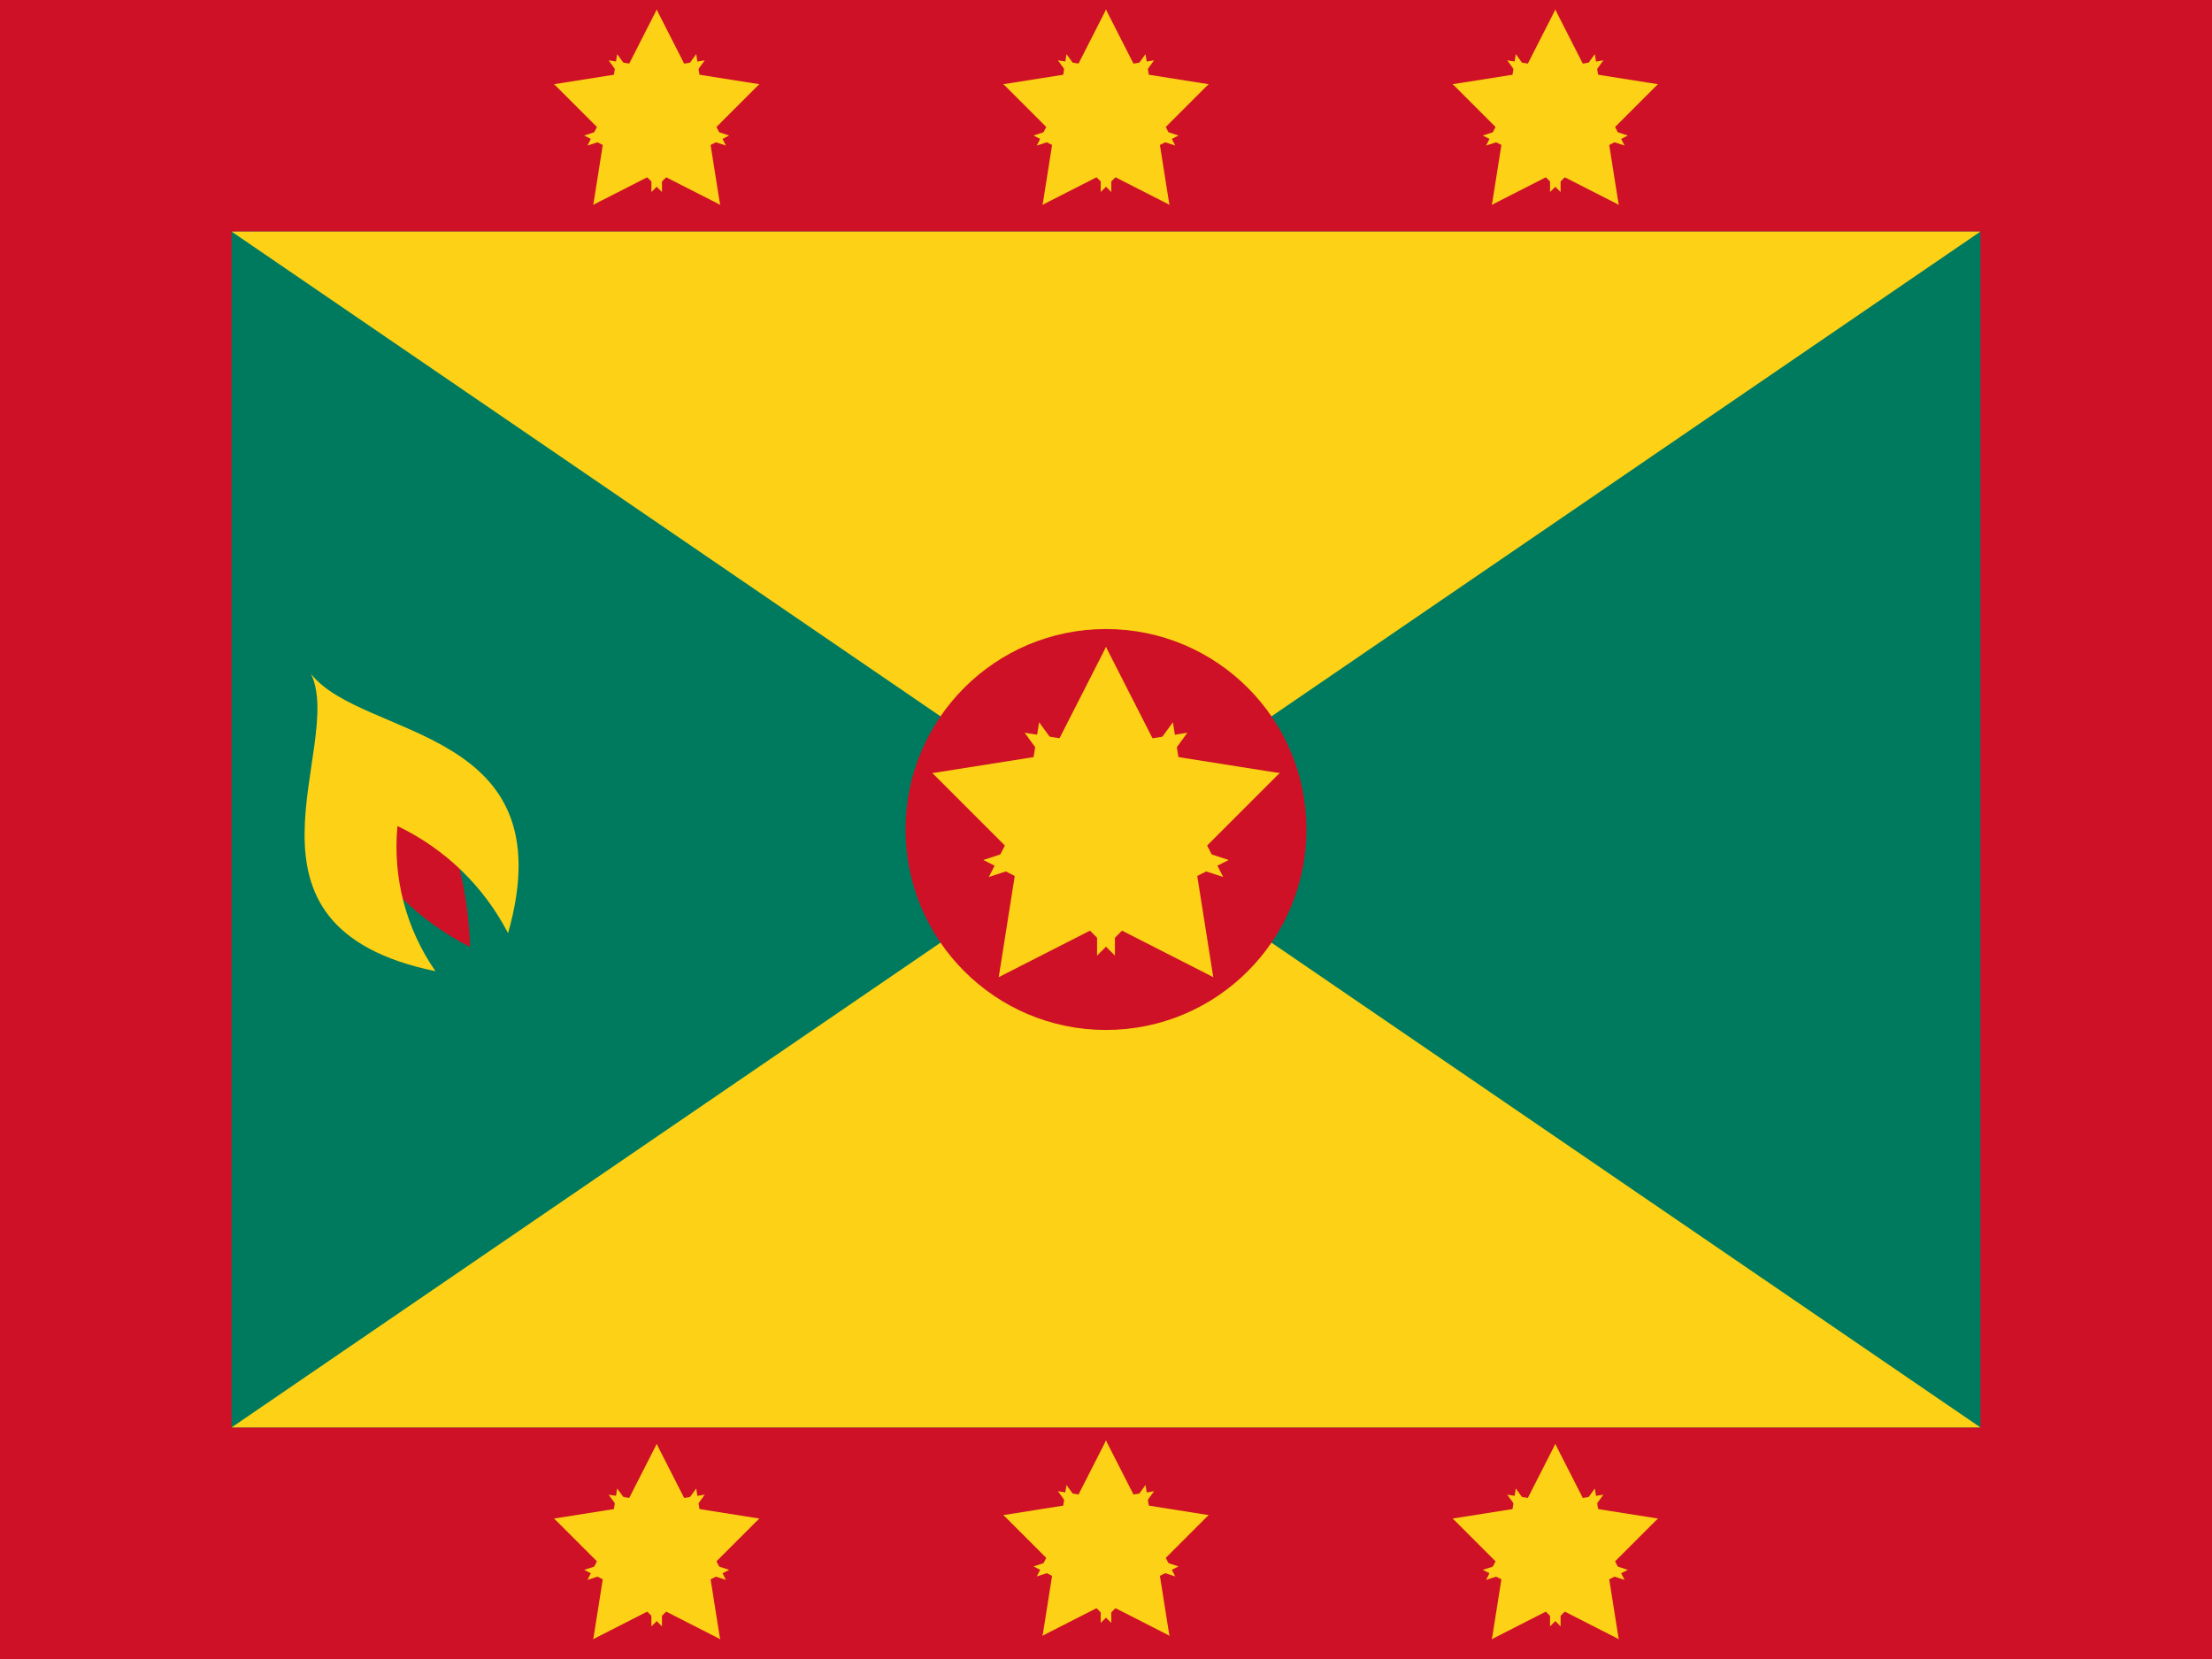
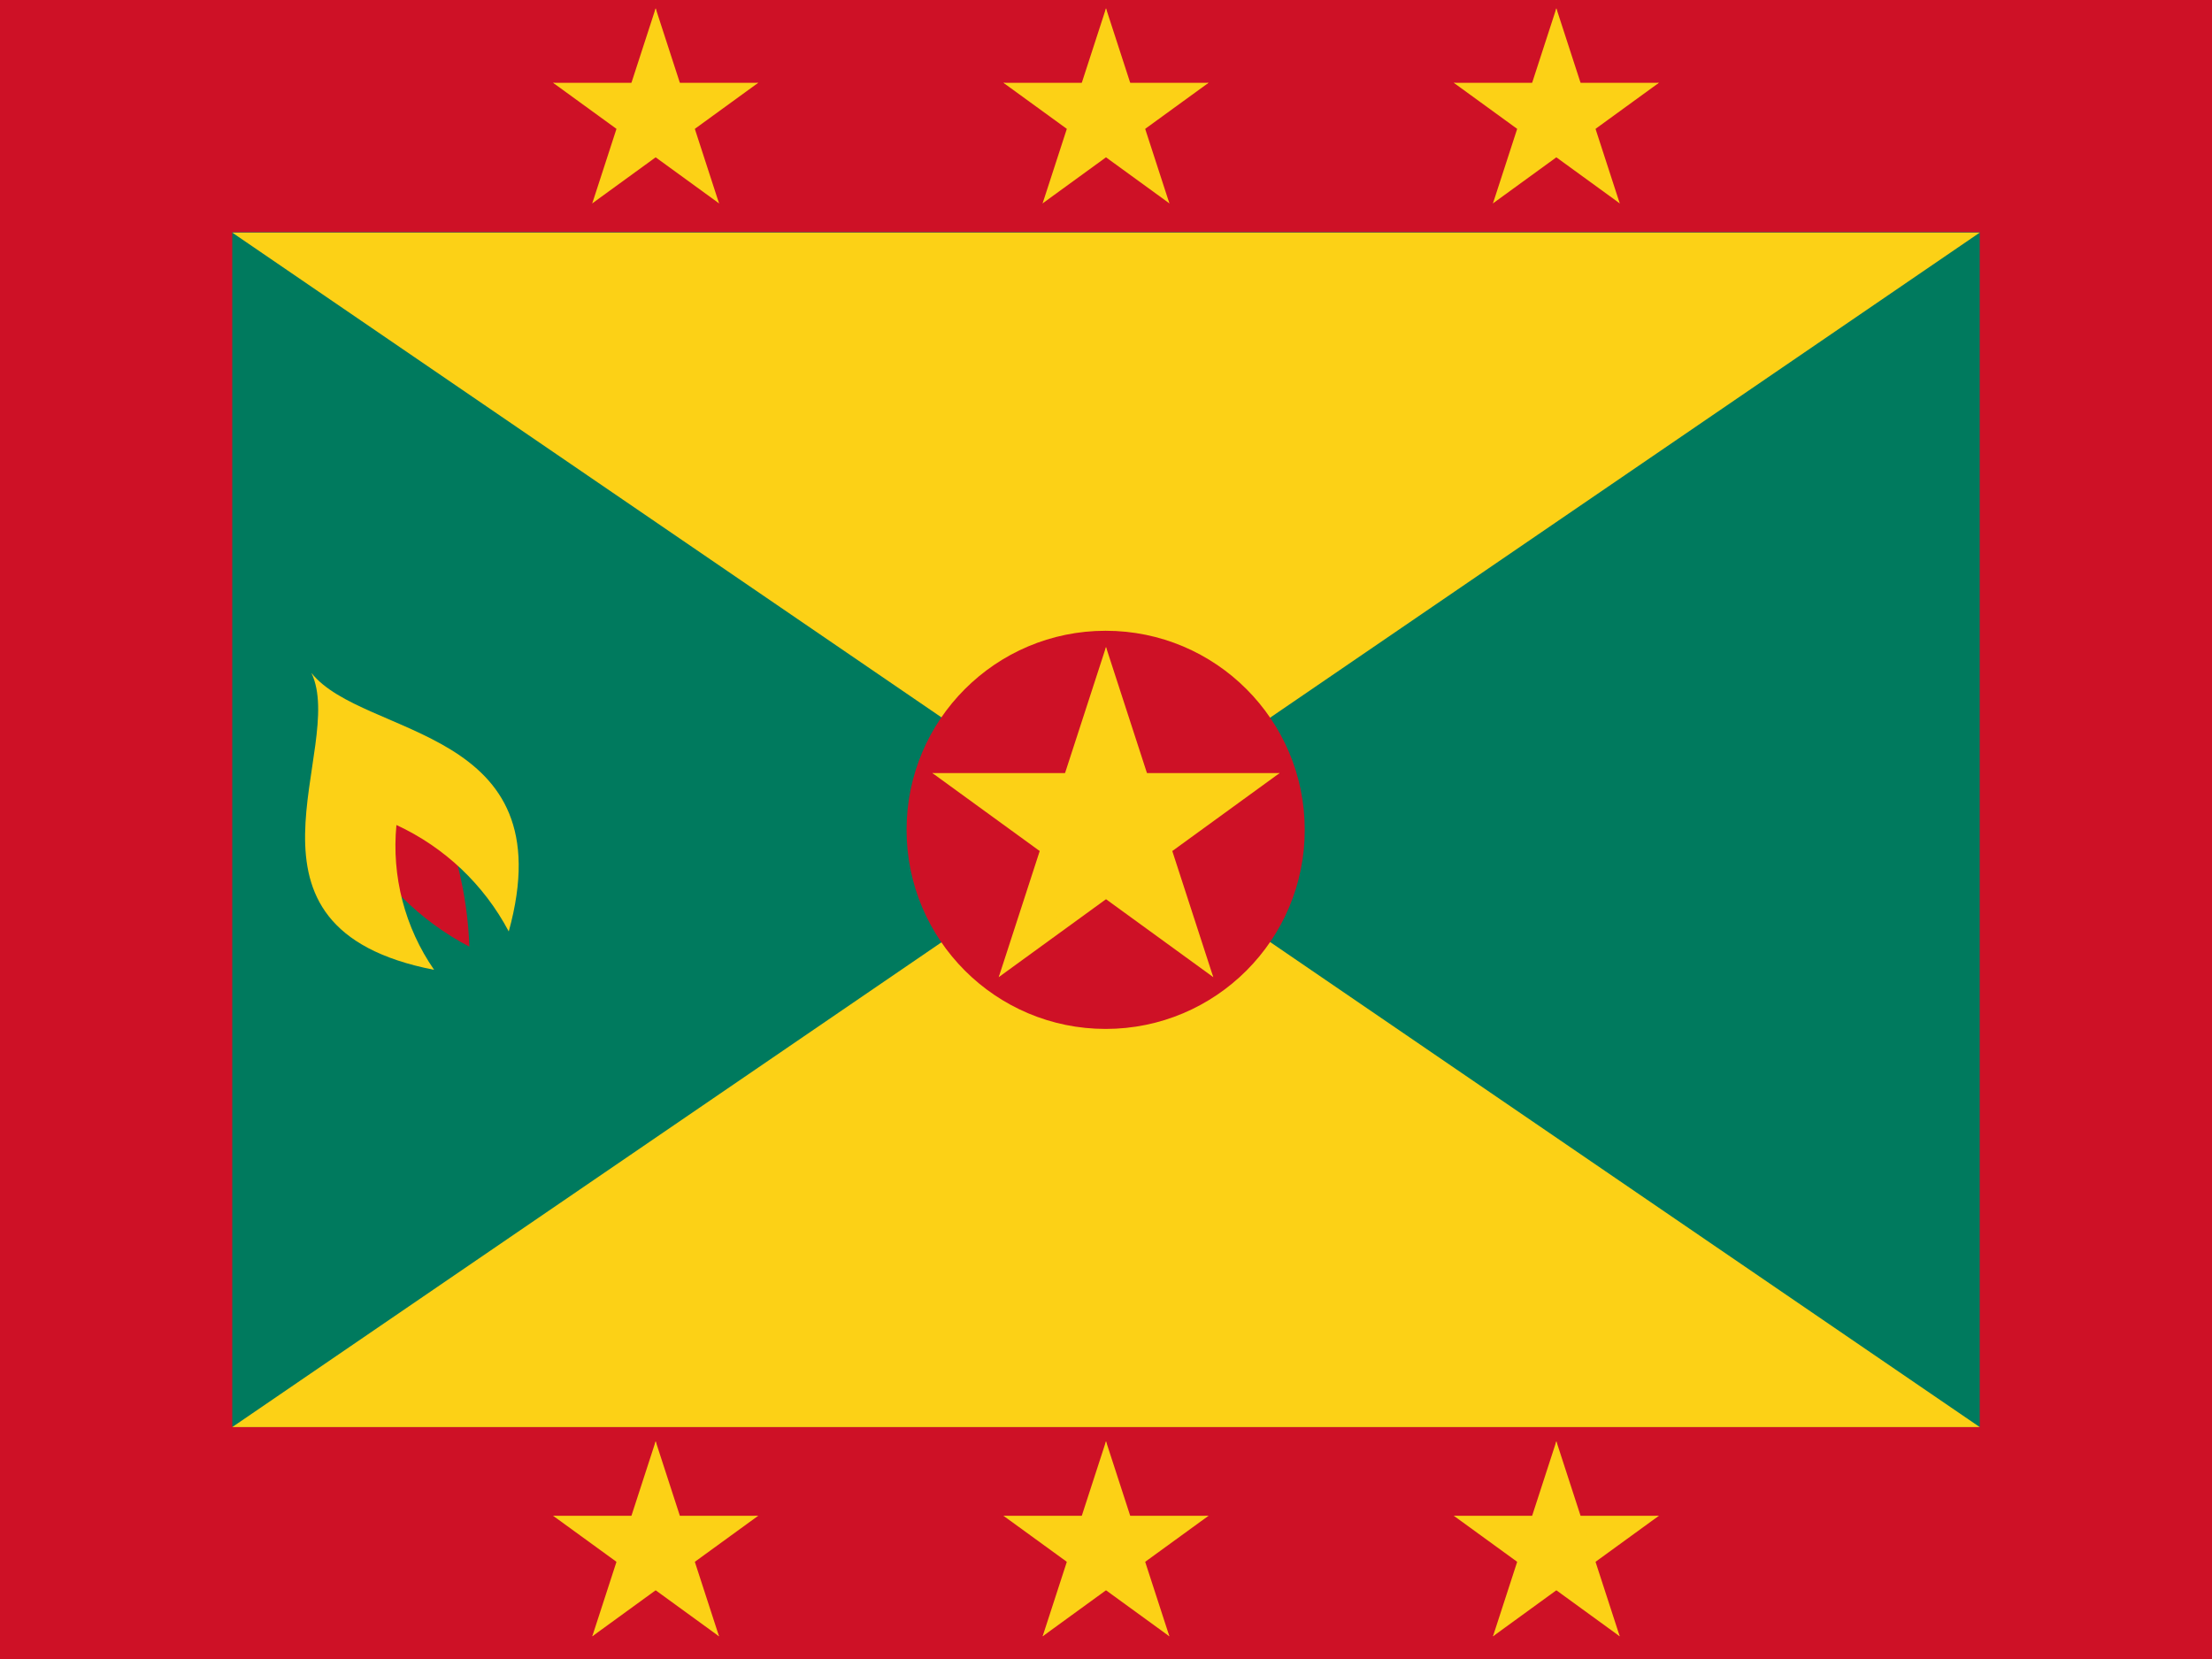
- <svg xmlns="http://www.w3.org/2000/svg" xmlns:xlink="http://www.w3.org/1999/xlink" viewBox="0 0 640 480">
+ <svg xmlns="http://www.w3.org/2000/svg" xmlns:xlink="http://www.w3.org/1999/xlink" id="flag-icons-gd" viewBox="0 0 640 480">
  <defs>
-     <g id="c">
-       <g id="b">
-         <path id="a" fill="#fcd116" d="M0-1v1h1" transform="rotate(18 0 -1)" />
-         <use xlink:href="#a" transform="scale(-1 1)" />
+     <g id="gd-c">
+       <g id="gd-b">
+         <path id="gd-a" fill="#fcd116" d="M0-1v1h.5" transform="rotate(18 0 -1)" />
+         <use xlink:href="#gd-a" transform="scale(-1 1)" />
      </g>
-       <use xlink:href="#b" transform="rotate(72)" />
-       <use xlink:href="#b" transform="rotate(144)" />
-       <use xlink:href="#b" transform="rotate(216)" />
-       <use xlink:href="#b" transform="rotate(288)" />
+       <use xlink:href="#gd-b" transform="rotate(72)" />
+       <use xlink:href="#gd-b" transform="rotate(144)" />
+       <use xlink:href="#gd-b" transform="rotate(216)" />
+       <use xlink:href="#gd-b" transform="rotate(288)" />
    </g>
  </defs>
  <path fill="#ce1126" d="M0 0h640v480H0z" />
-   <path fill="#007a5e" d="M67 67h506v346H67z" />
-   <path fill="#fcd116" d="M67 67h506L67 413h506z" />
-   <circle cx="320" cy="240" r="58" fill="#ce1126" />
-   <use xlink:href="#c" width="100%" height="100%" transform="translate(320 240)scale(52.8)" />
-   <use xlink:href="#d" width="100%" height="100%" x="-100" transform="translate(-30)" />
-   <use xlink:href="#c" id="d" width="100%" height="100%" transform="translate(320 34)scale(31.2)" />
-   <use xlink:href="#d" width="100%" height="100%" x="100" transform="translate(30)" />
-   <path fill="#ce1126" d="M102 241a80 80 0 0 0 34 33 111 111 0 0 0-11-45z" />
-   <path fill="#fcd116" d="M90 195c10 21-27 73 36 86a63 63 0 0 1-11-42 70 70 0 0 1 32 31c17-60-42-56-57-75" />
-   <use xlink:href="#d" width="100%" height="100%" x="-100" transform="translate(-30 415)" />
-   <use xlink:href="#c" width="100%" height="100%" transform="translate(320 448)scale(31.2)" />
-   <use xlink:href="#d" width="100%" height="100%" x="100" transform="translate(30 415)" />
+   <path fill="#007a5e" d="M67.2 67.2h505.6v345.6H67.2z" />
+   <path fill="#fcd116" d="M67.2 67.3h505.6L67.2 412.9h505.6z" />
+   <circle cx="319.9" cy="240.1" r="57.6" fill="#ce1126" />
+   <use xlink:href="#gd-c" width="100%" height="100%" transform="translate(320 240)scale(52.8)" />
+   <use xlink:href="#gd-d" width="100%" height="100%" x="-100" transform="translate(-30.3)" />
+   <use xlink:href="#gd-c" id="gd-d" width="100%" height="100%" transform="translate(320 33.6)scale(31.2)" />
+   <use xlink:href="#gd-d" width="100%" height="100%" x="100" transform="translate(30.3)" />
+   <path fill="#ce1126" d="M102.3 240.7a80 80 0 0 0 33.5 33.2 111 111 0 0 0-11.3-45z" />
+   <path fill="#fcd116" d="M90.1 194.7c10.4 21.7-27.1 73.7 35.5 85.9a63 63 0 0 1-10.9-41.9 70 70 0 0 1 32.5 30.8c16.4-59.5-42-55.8-57.1-74.8" />
+   <use xlink:href="#gd-d" width="100%" height="100%" x="-100" transform="translate(-30.3 414.6)" />
+   <use xlink:href="#gd-c" width="100%" height="100%" transform="translate(320 448.2)scale(31.2)" />
+   <use xlink:href="#gd-d" width="100%" height="100%" x="100" transform="translate(30.3 414.6)" />
</svg>
